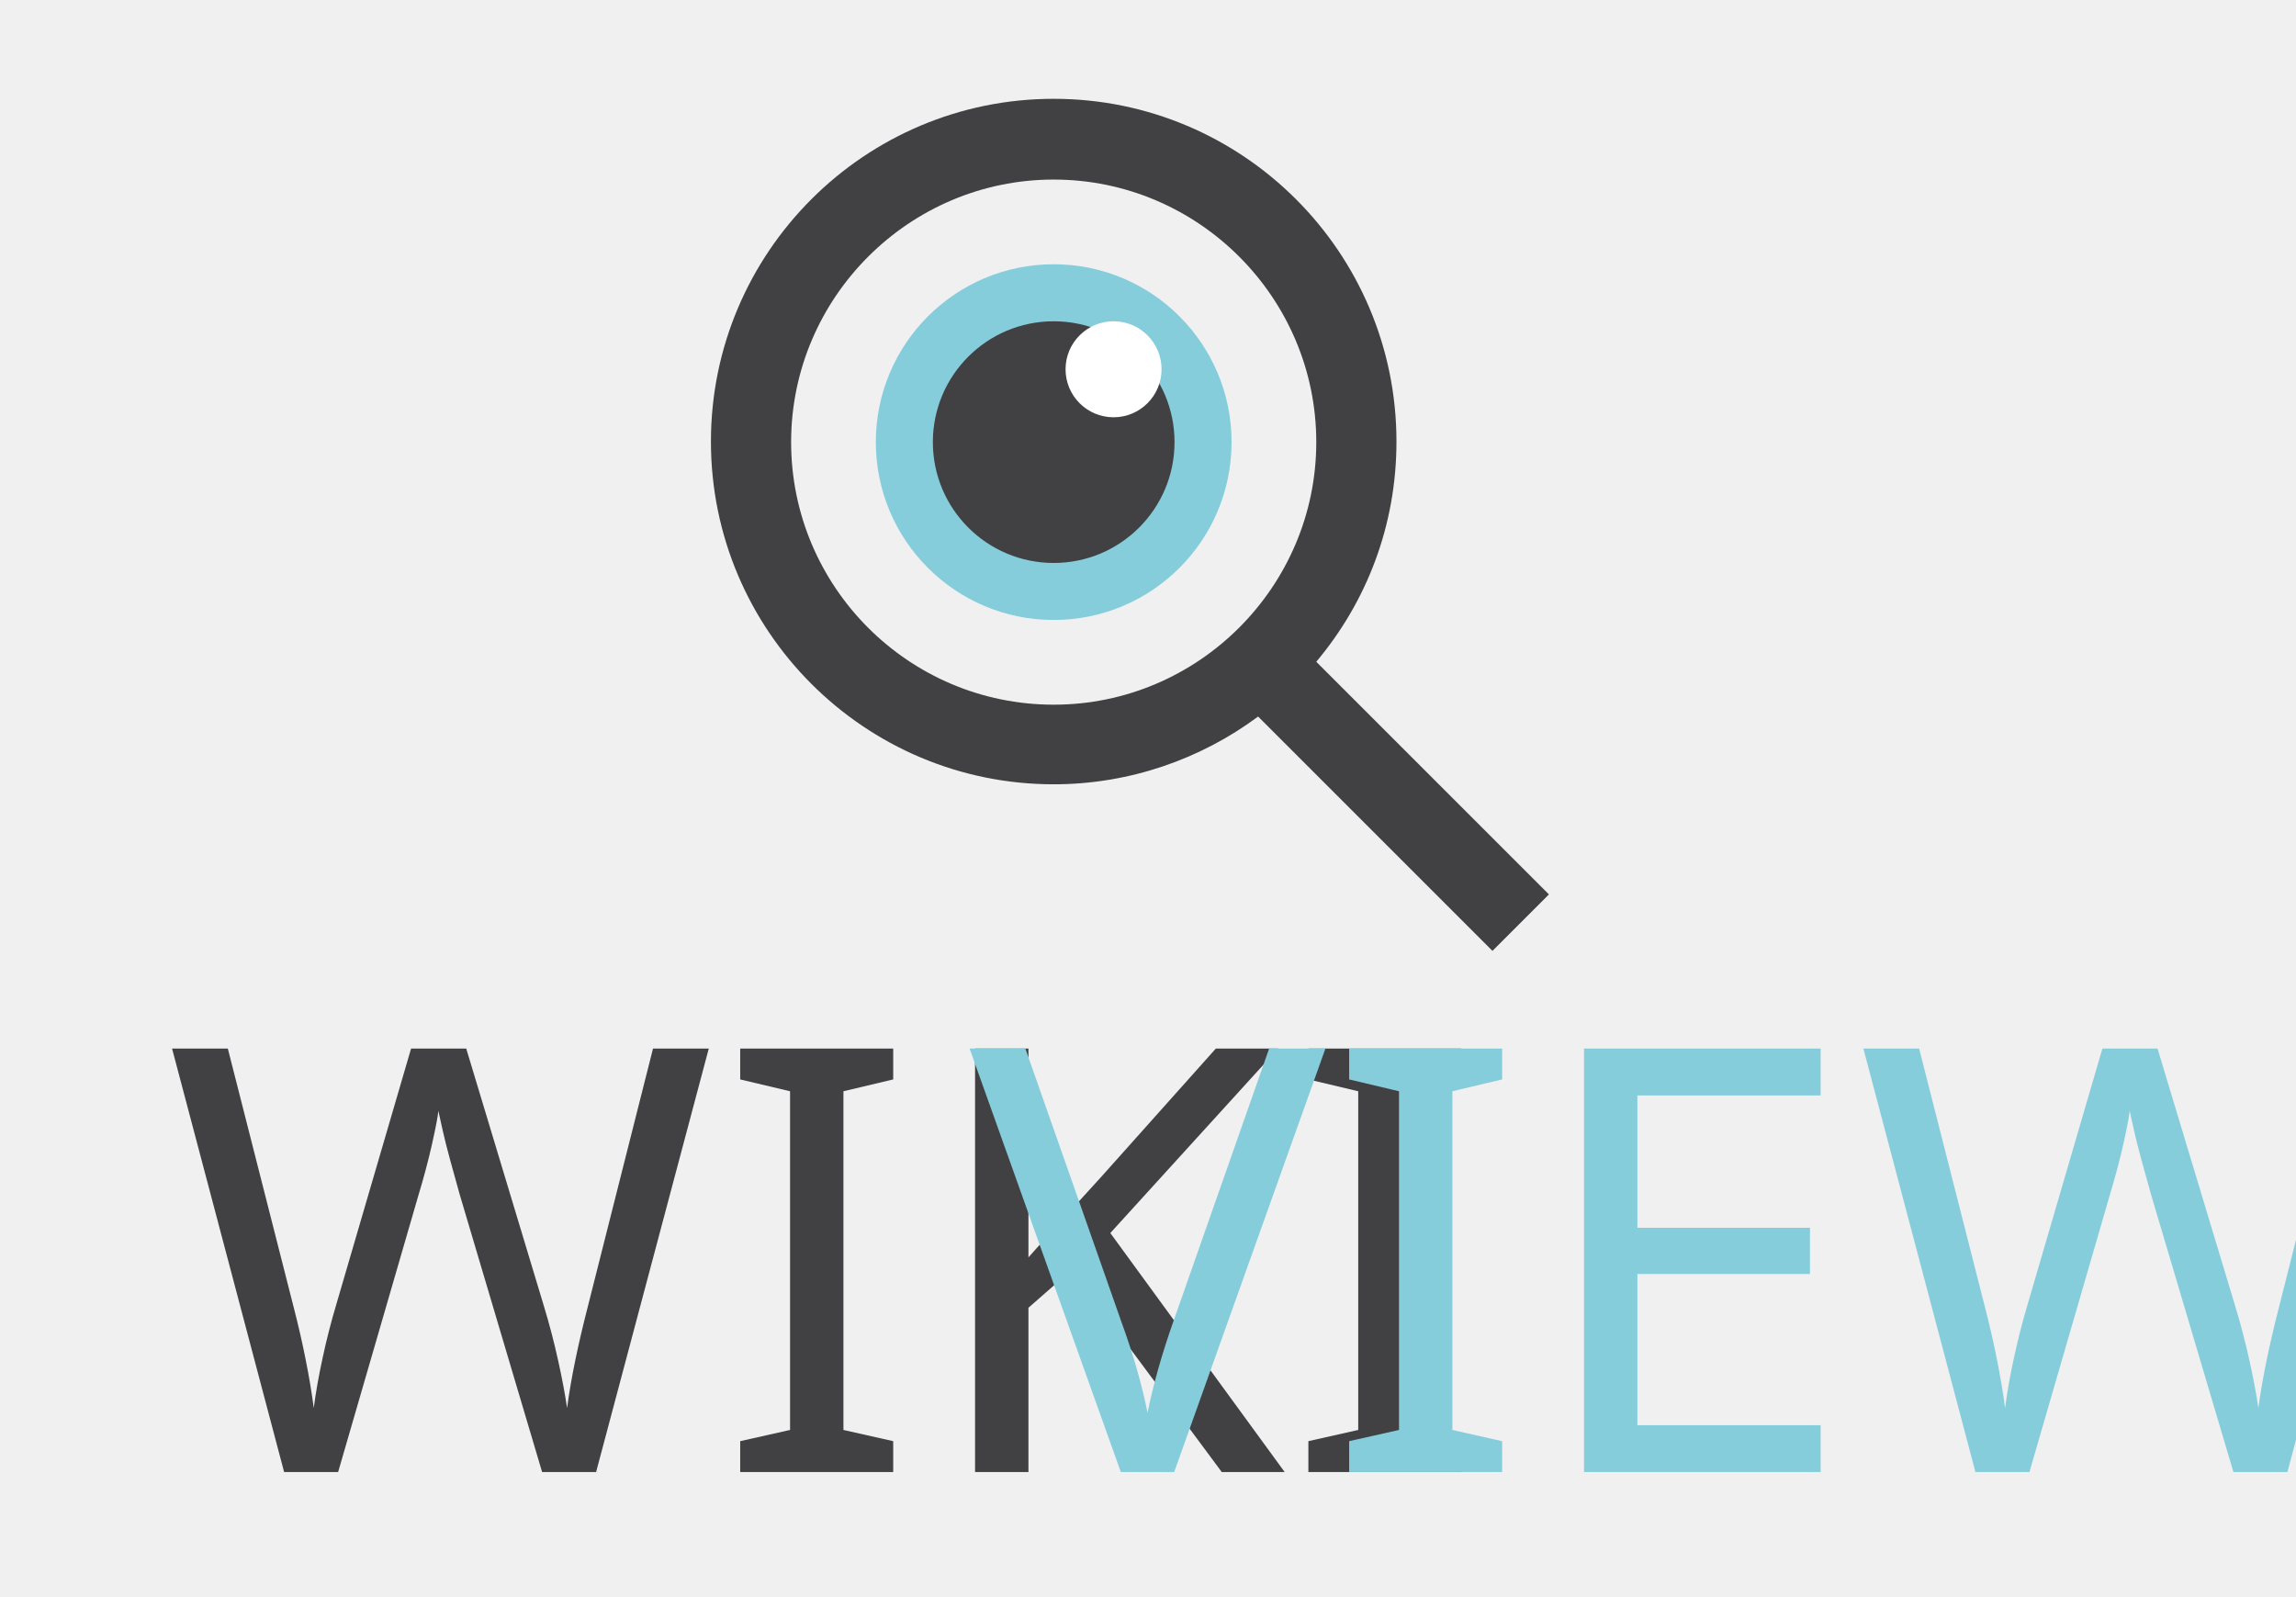
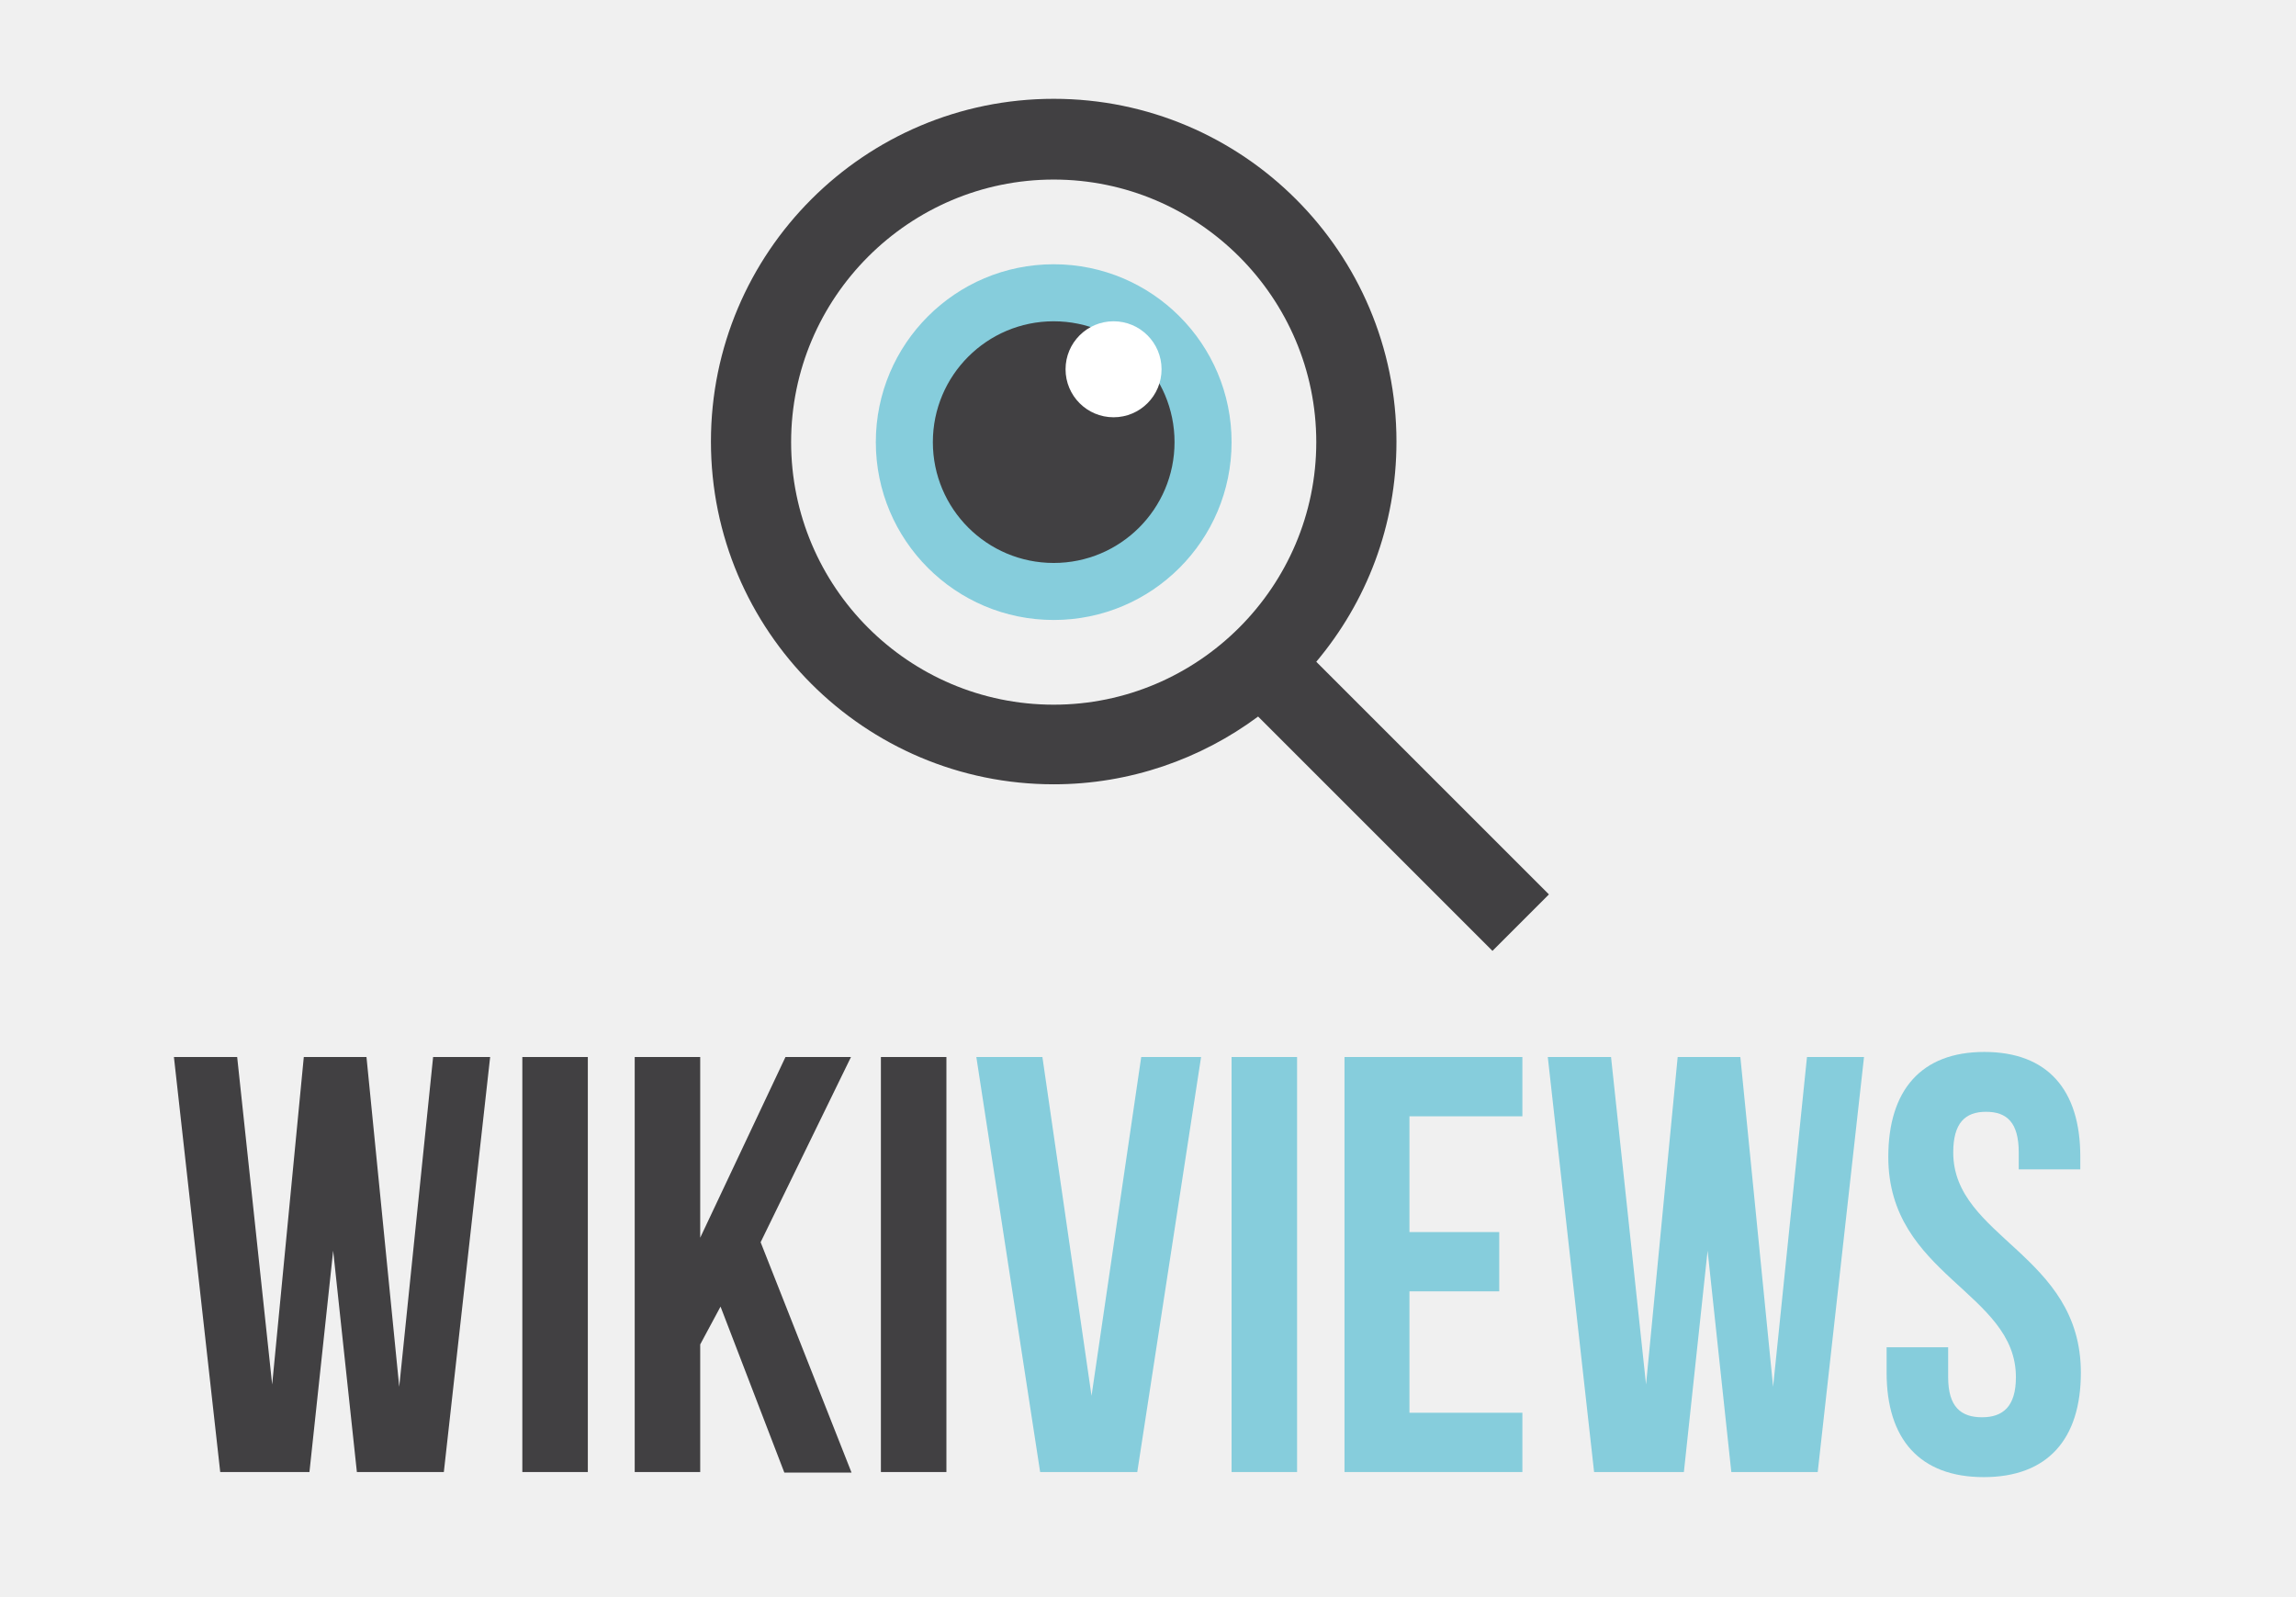
<svg xmlns="http://www.w3.org/2000/svg" version="1.1" id="Layer_1" x="0px" y="0px" viewBox="0 0 406.6 282.7" style="enable-background:new 0 0 406.6 282.7;" xml:space="preserve">
  <style type="text/css">
- 	.st0{fill:#414042;}
- 	.st1{font-family:'BebasNeueBold';}
- 	.st2{font-size:105.028px;}
- 	.st3{fill:#86CDDC;}
- 	.st4{fill:#FFFFFF;}
+ 	.st0{enable-background:new    ;}
+ 	.st1{fill:#414042;}
+ 	.st2{fill:#86CDDC;}
+ 	.st3{fill:#FFFFFF;}
</style>
-   <text transform="matrix(1 0 0 1 29.2054 260.7001)">
-     <tspan x="0" y="0" class="st0 st1 st2">WIKI</tspan>
-     <tspan x="142.5" y="0" class="st3 st1 st2">VIEWS</tspan>
-   </text>
-   <circle class="st3" cx="186.6" cy="78.3" r="31.5" />
-   <circle class="st0" cx="186.6" cy="78.3" r="21.4" />
-   <circle class="st4" cx="197.2" cy="65.4" r="8.5" />
-   <path class="st0" d="M274.3,158.4l-41.2-41.2c8.9-10.6,14.2-24.1,14.2-39c0-33.5-27.2-60.7-60.7-60.7s-60.7,27.2-60.7,60.7  s27.2,60.7,60.7,60.7c13.5,0,26.1-4.5,36.2-12l41.5,41.5L274.3,158.4z M140.1,78.3c0-25.6,20.9-46.5,46.5-46.5  c25.6,0,46.5,20.9,46.5,46.5c0,25.6-20.9,46.5-46.5,46.5C160.9,124.8,140.1,103.9,140.1,78.3z" />
+   <g class="st0">
+     <path class="st1" d="M59,221.5l-4.2,39.2H39l-8.2-73.5H42l6.2,58l5.6-58h11.1l5.8,58.4l6-58.4h10.1l-8.2,73.5H63.2L59,221.5z" />
+     <path class="st1" d="M92.5,187.2h11.6v73.5H92.5V187.2z" />
+     <path class="st1" d="M127.6,231.4l-3.6,6.7v22.6h-11.6v-73.5H124v32l15.1-32h11.6L134.7,220l16.1,40.8h-11.9L127.6,231.4z" />
+     <path class="st1" d="M156,187.2h11.6v73.5H156V187.2z" />
+   </g>
+   <g class="st0">
+     <path class="st2" d="M193.3,247.2l8.8-60h10.6l-11.3,73.5h-17.2l-11.3-73.5h11.7L193.3,247.2z" />
+     <path class="st2" d="M218.1,187.2h11.6v73.5h-11.6V187.2z" />
+     <path class="st2" d="M249.6,218.2h15.9v10.5h-15.9v21.5h20v10.5h-31.5v-73.5h31.5v10.5h-20V218.2z" />
+     <path class="st2" d="M302.4,221.5l-4.2,39.2h-15.9l-8.2-73.5h11.2l6.2,58l5.6-58h11.1l5.8,58.4l6-58.4h10.1l-8.2,73.5h-15.3   L302.4,221.5z" />
+     <path class="st2" d="M351.4,186.3c11.2,0,17,6.7,17,18.5v2.3h-10.9v-3c0-5.3-2.1-7.2-5.8-7.2s-5.8,2-5.8,7.2   c0,15.1,22.6,18,22.6,39c0,11.8-5.9,18.5-17.2,18.5c-11.3,0-17.2-6.7-17.2-18.5v-4.5H345v5.3c0,5.3,2.3,7.1,6,7.1s6-1.9,6-7.1   c0-15.1-22.6-18-22.6-39C334.4,193.1,340.2,186.3,351.4,186.3z" />
+   </g>
+   <circle class="st2" cx="186.6" cy="78.3" r="31.5" />
+   <circle class="st1" cx="186.6" cy="78.3" r="21.4" />
+   <circle class="st3" cx="197.2" cy="65.4" r="8.5" />
+   <path class="st1" d="M274.3,158.4l-41.2-41.2c8.9-10.6,14.2-24.1,14.2-39c0-33.5-27.2-60.7-60.7-60.7s-60.7,27.2-60.7,60.7  s27.2,60.7,60.7,60.7c13.5,0,26.1-4.5,36.2-12l41.5,41.5L274.3,158.4z M140.1,78.3c0-25.6,20.9-46.5,46.5-46.5s46.5,20.9,46.5,46.5  s-20.9,46.5-46.5,46.5C160.9,124.8,140.1,103.9,140.1,78.3z" />
</svg>
